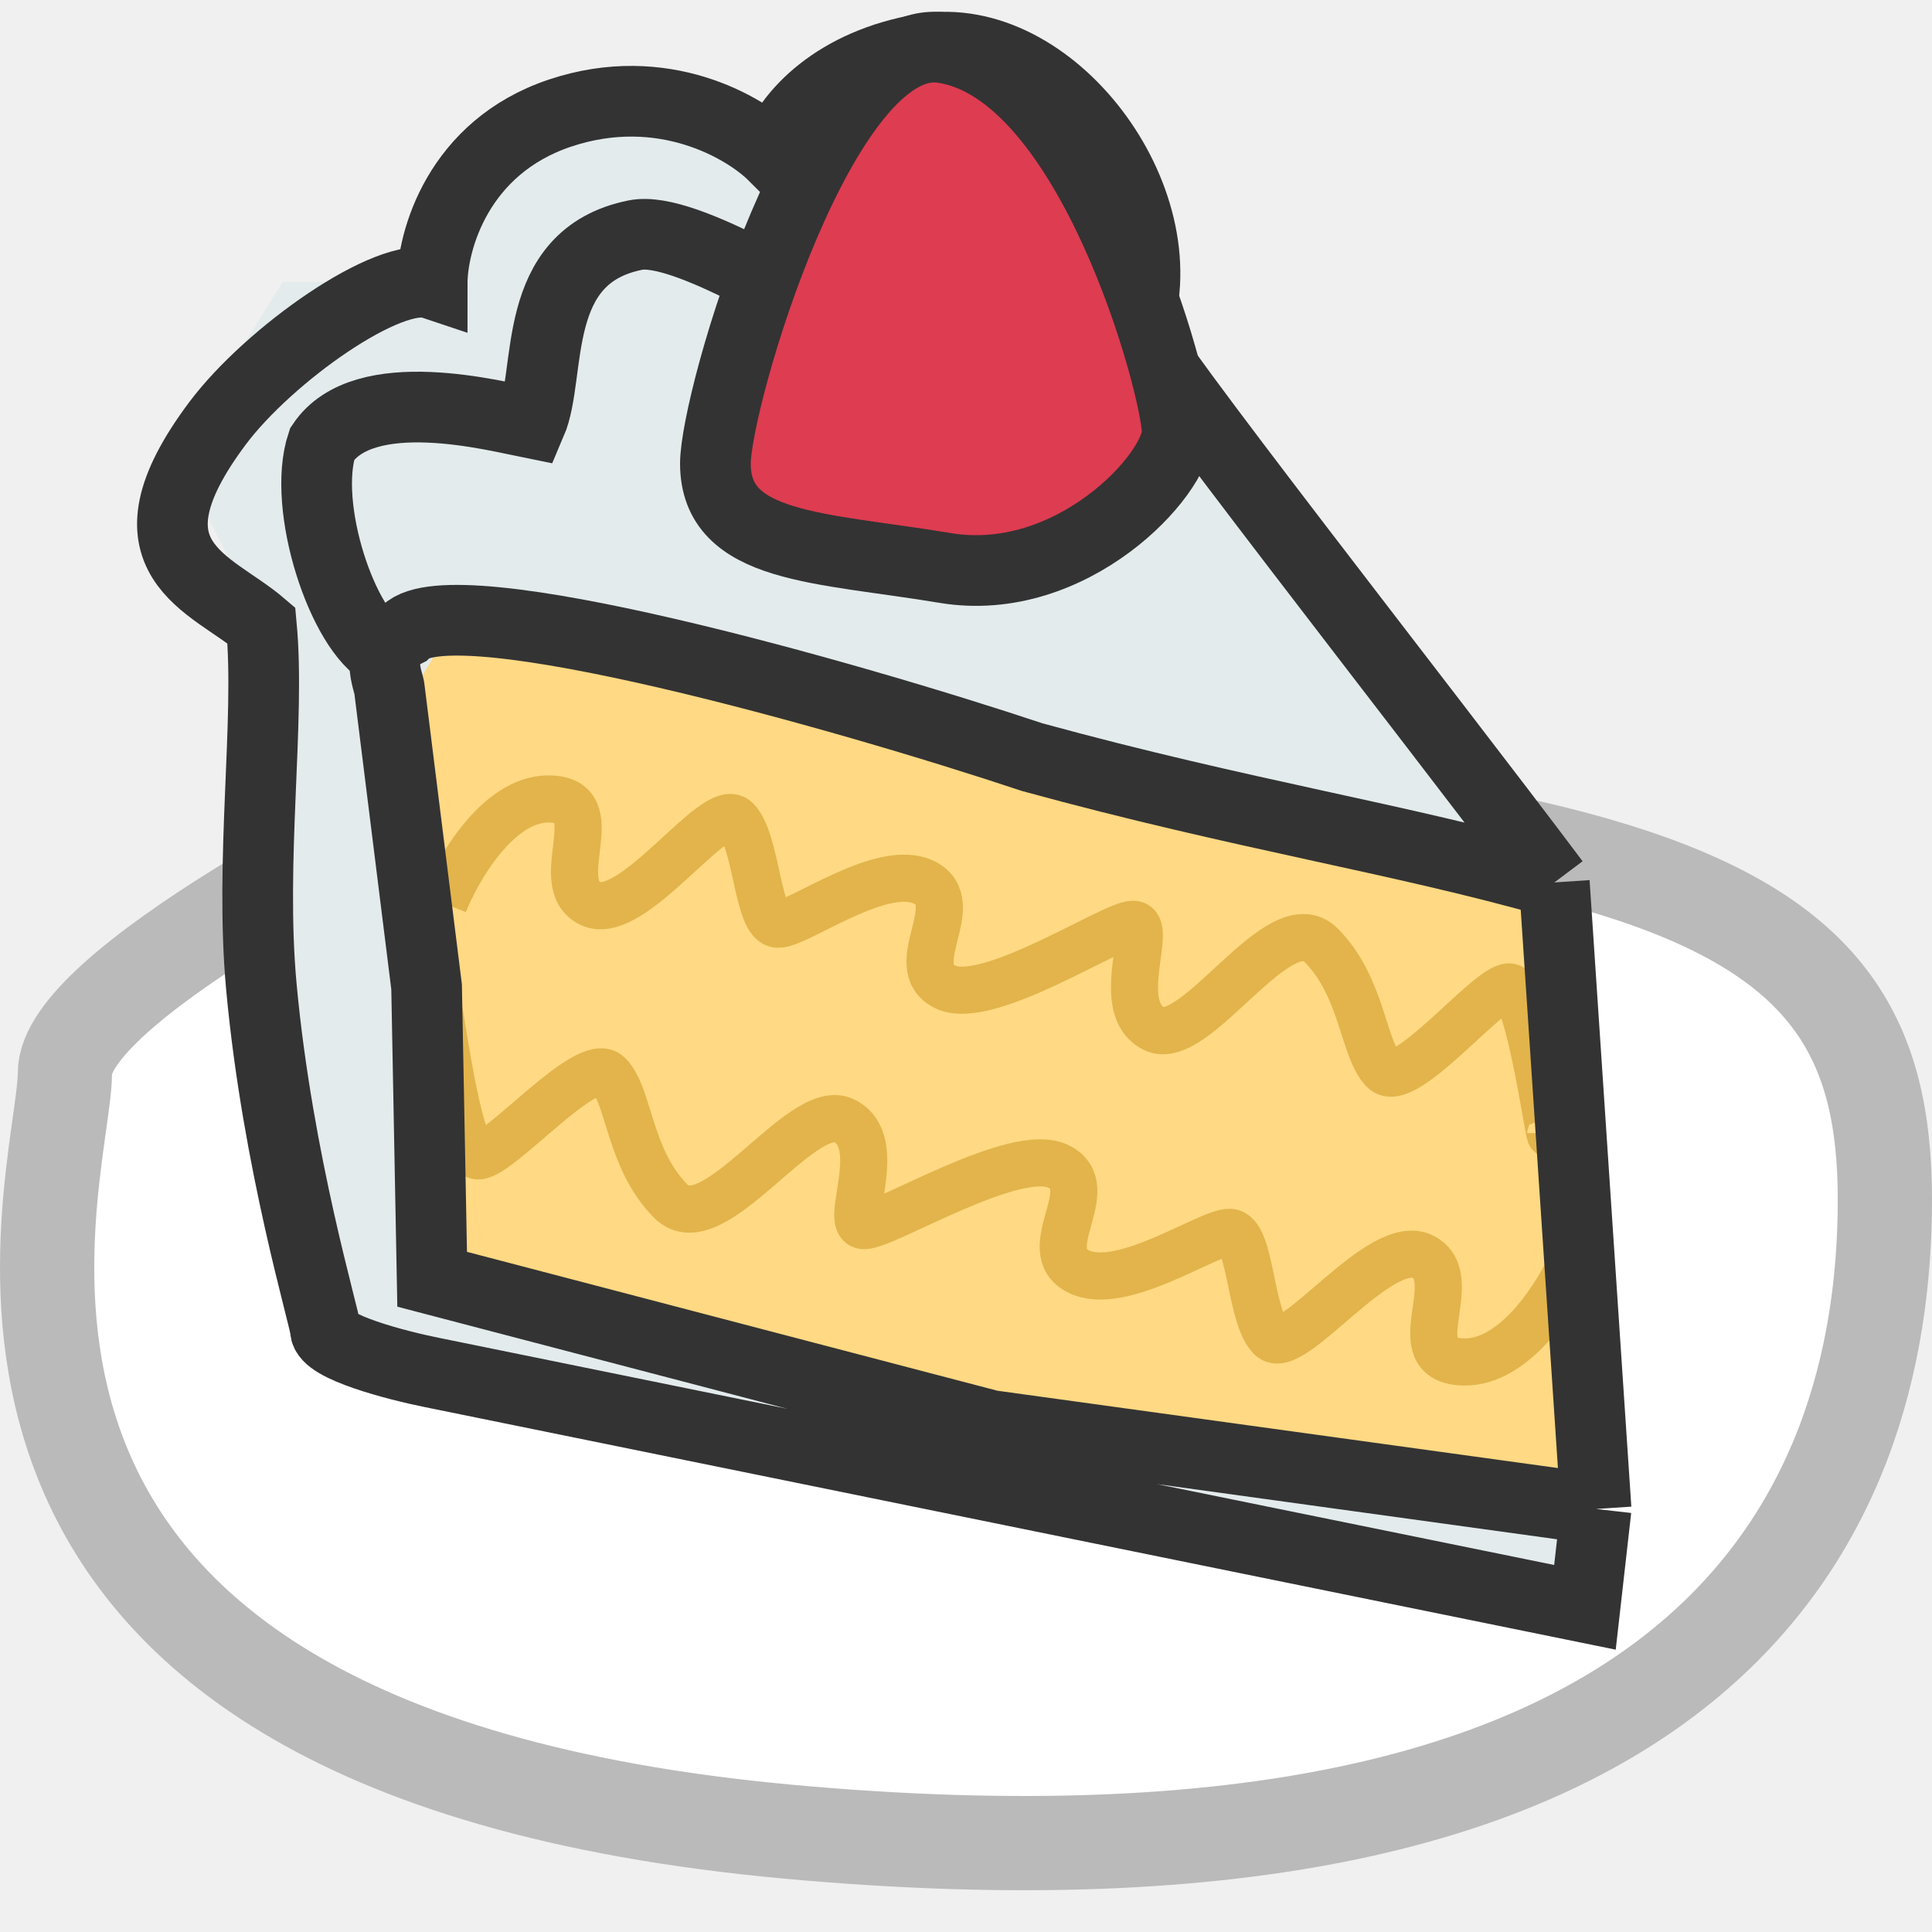
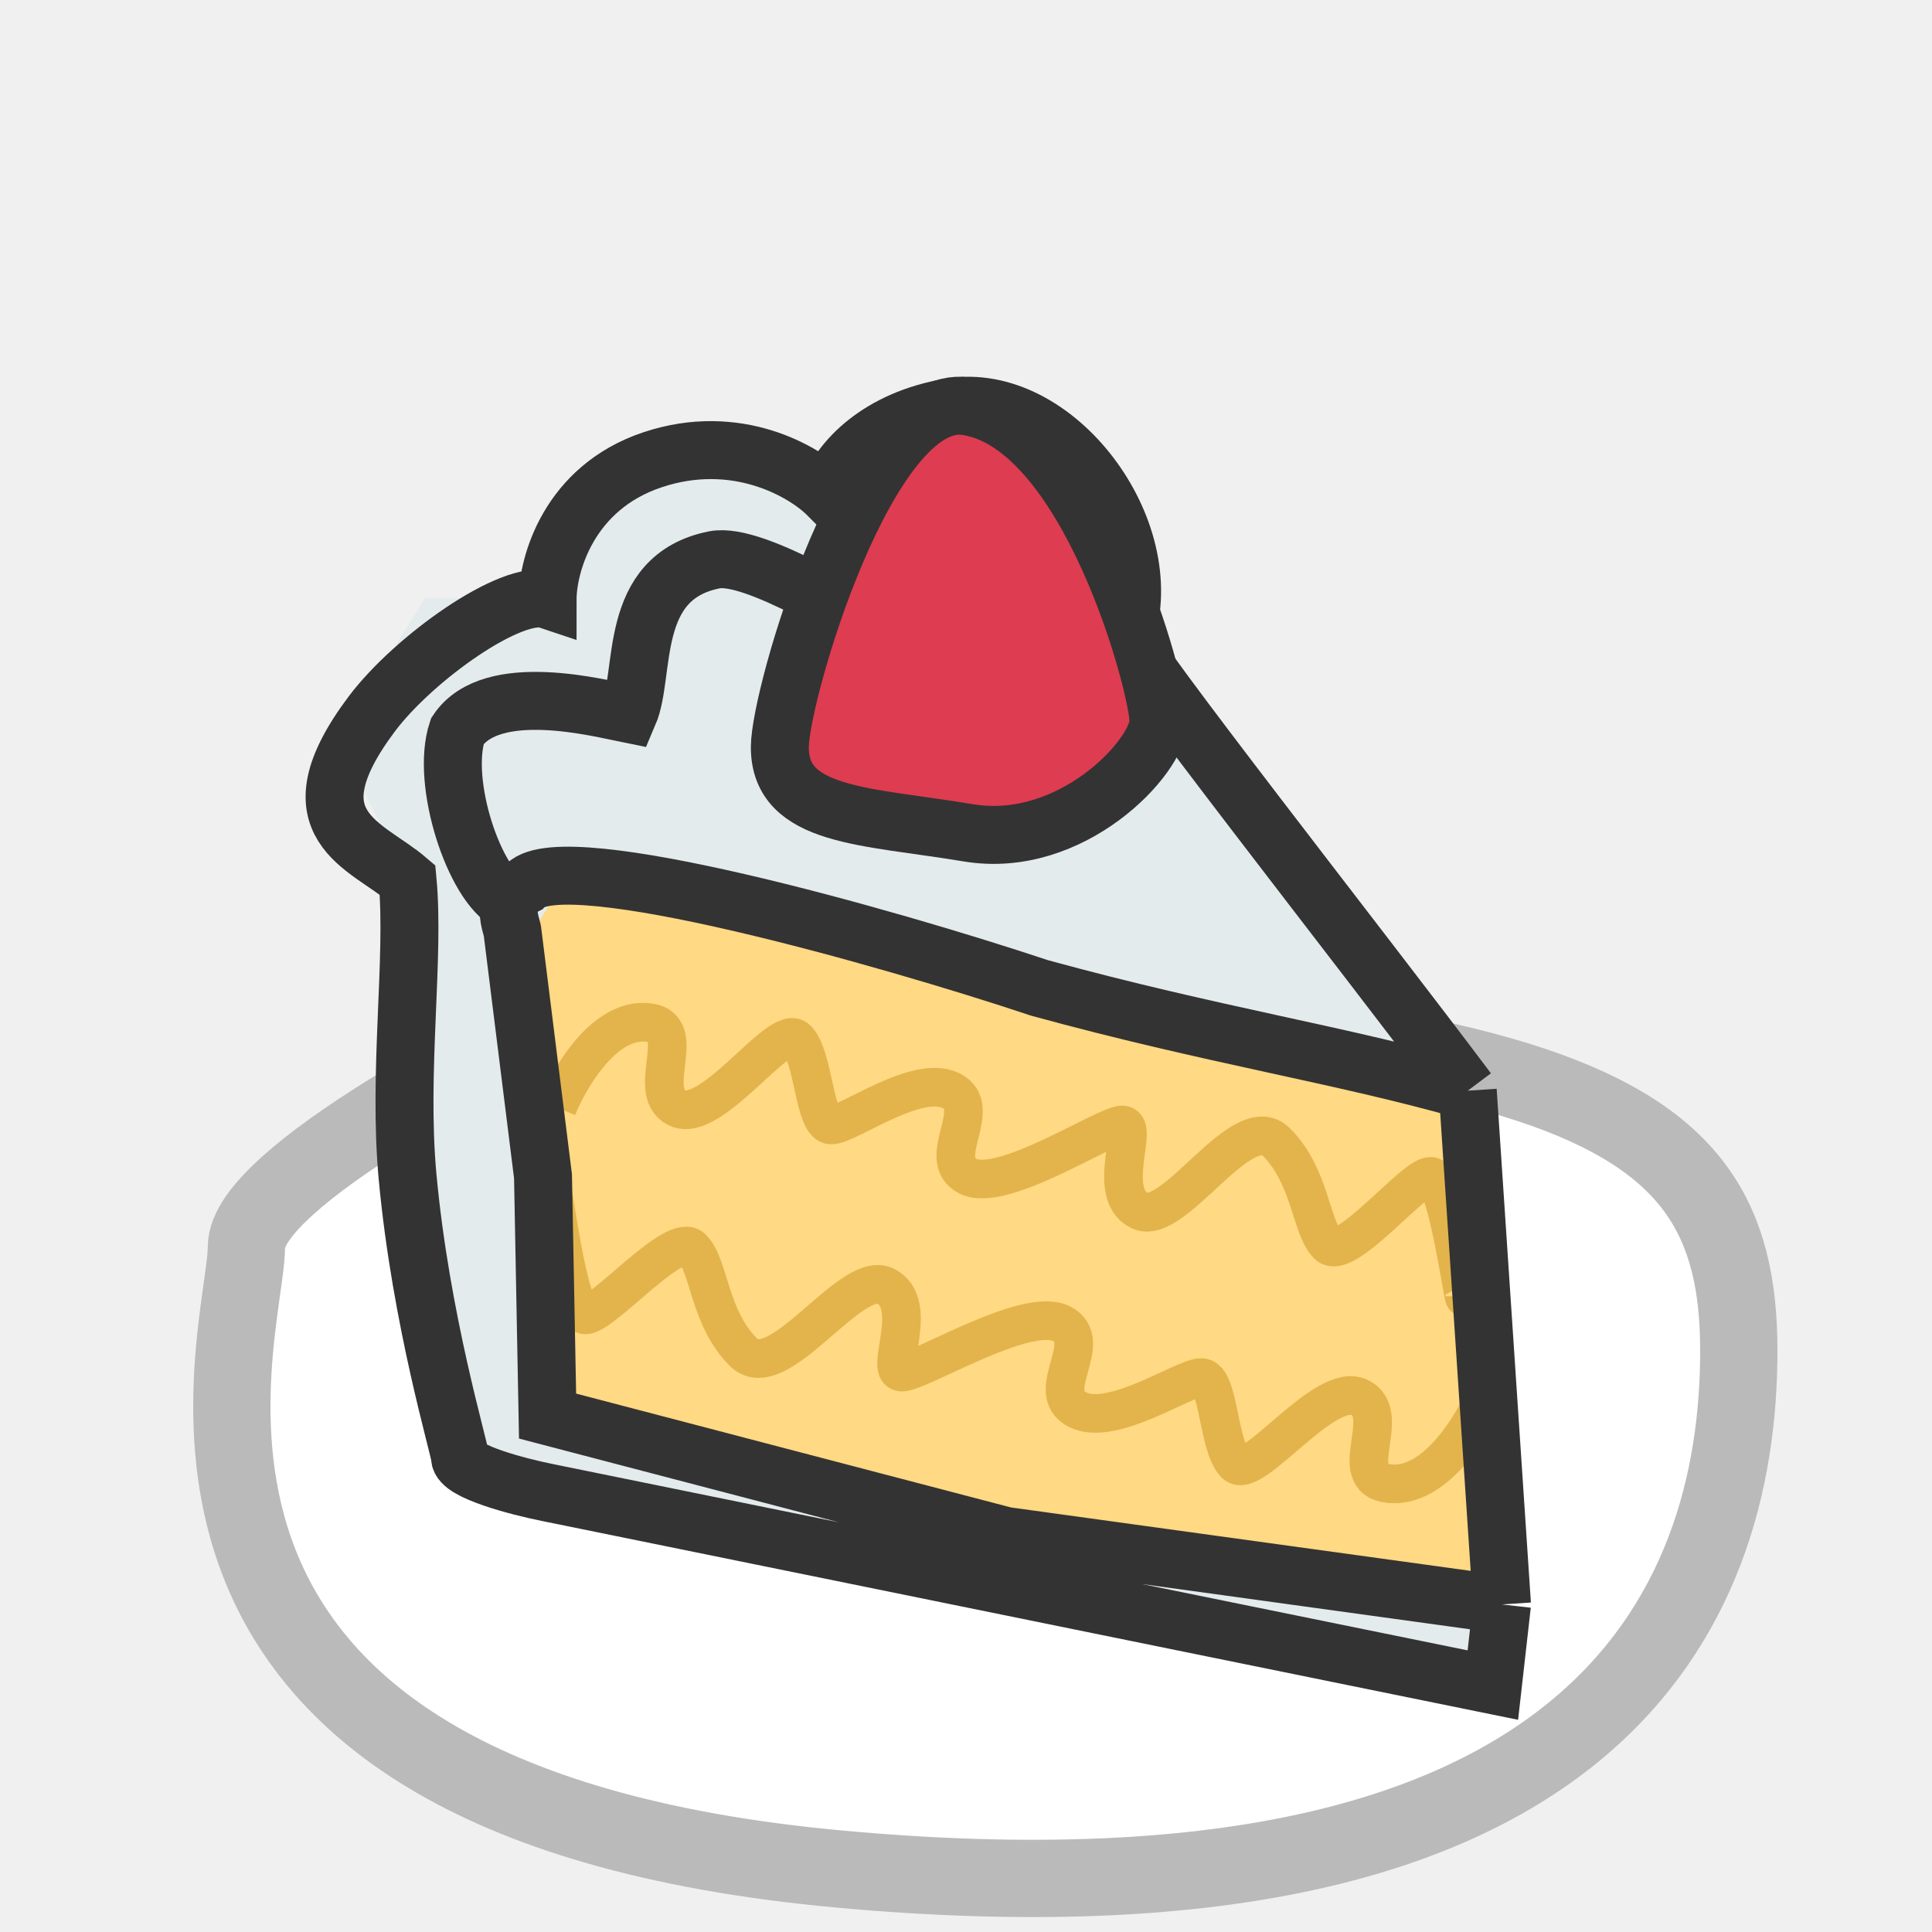
- <svg xmlns="http://www.w3.org/2000/svg" width="41" height="41" viewBox="0 0 41 41" fill="none">
+ <svg xmlns="http://www.w3.org/2000/svg" width="30" height="30" viewBox="-5 -5 50 41" fill="none">
  <path d="M40 25.458C40 18.751 35.347 16.962 11.149 16.068C7.892 17.558 1.377 20.986 1.377 22.775C1.377 25.011 -2.811 37.083 16.733 38.872C36.277 40.66 40 32.165 40 25.458Z" fill="white" stroke="#BABABA" stroke-width="2" />
  <path d="M14.155 12.779L32.985 18.727L33.635 32.259L8.265 27.276V14.591L9.171 13.232L14.155 12.779Z" fill="#FFD983" />
  <path d="M15.514 13.685L32.985 18.727L26.84 10.061L22.792 8.977L21.462 6.761L20.133 5.875L20.044 4.989L20.412 4.624L20.576 4.102L21.866 5.53L23.678 3.265L21.462 2.773L20.133 3.659L20.044 2.812L19.138 1L16.42 3.265L14.155 1.906L10.983 2.812L9.171 5.983H6L3.735 9.608L5.547 13.232L6.906 28.182L33.182 34.071L33.635 32.712L8.718 27.729L8.265 15.497L9.624 13.232L15.514 13.685Z" fill="#E3EBED" />
  <path d="M9.421 19.171C9.716 18.432 10.573 16.955 11.637 16.955C12.966 16.955 11.637 18.727 12.523 19.171C13.409 19.614 15.182 16.955 15.625 17.398C16.068 17.841 16.068 19.614 16.512 19.614C16.955 19.614 18.727 18.284 19.614 18.727C20.5 19.171 19.171 20.5 20.057 20.943C20.943 21.386 23.602 19.614 24.046 19.614C24.489 19.614 23.602 21.386 24.489 21.83C25.375 22.273 27.148 19.171 28.034 20.057C28.921 20.943 28.921 22.273 29.364 22.716C29.807 23.159 31.58 20.943 32.023 20.943C32.466 20.943 32.909 24.489 32.909 24.046" stroke="#E2B44B" />
  <path d="M33.389 26.729C33.071 27.462 32.162 28.923 31.066 28.903C29.697 28.878 31.099 27.13 30.194 26.67C29.29 26.211 27.415 28.836 26.967 28.384C26.519 27.933 26.551 26.16 26.095 26.152C25.638 26.144 23.788 27.44 22.884 26.98C21.979 26.52 23.372 25.216 22.468 24.756C21.563 24.296 18.792 26.018 18.336 26.01C17.88 26.002 18.825 24.246 17.92 23.786C17.015 23.326 15.133 26.395 14.236 25.492C13.34 24.589 13.364 23.259 12.916 22.808C12.468 22.357 10.601 24.539 10.145 24.53C9.689 24.522 9.297 20.969 9.289 21.412" stroke="#E2B44B" />
  <path d="M32.985 18.727C30.267 15.103 24.121 7.29 24.121 6.928C25.027 4.21 22.309 0.586 19.591 1.039C17.768 1.343 16.722 2.398 16.42 3.304C15.816 2.7 14.064 1.673 11.89 2.398C9.715 3.123 9.171 5.116 9.171 6.022C8.265 5.72 5.709 7.528 4.621 8.977C2.447 11.877 4.49 12.364 5.547 13.27C5.737 15.296 5.298 18.242 5.547 20.943C5.892 24.686 6.906 28.01 6.906 28.221C6.906 28.583 8.416 28.976 9.171 29.127L33.635 34.11L33.871 32.023M32.985 18.727L33.871 32.023M32.985 18.727C29.713 17.793 26.387 17.297 21.905 16.068C17.917 14.739 9.621 12.398 8.61 13.409C7.885 13.771 8.265 14.479 8.265 14.63L9.053 20.943L9.171 27.148L21.019 30.25L33.871 32.023" stroke="#333333" stroke-width="1.5" />
  <path d="M20.133 3.659L17.917 6.761C17.313 6.61 14.551 4.775 13.485 4.989C11.22 5.442 11.722 7.92 11.269 8.977C10.514 8.826 7.724 8.091 6.837 9.42C6.394 10.75 7.281 13.409 8.167 13.852" stroke="#333333" stroke-width="1.5" />
  <path d="M19.998 1.012C17.461 0.65 15.182 8.478 15.182 9.837C15.182 11.649 17.398 11.61 20.057 12.053C22.738 12.5 24.981 10.073 24.981 9.167C24.981 8.261 23.169 1.465 19.998 1.012Z" fill="#DE3C51" stroke="#333333" stroke-width="1.5" />
</svg>
